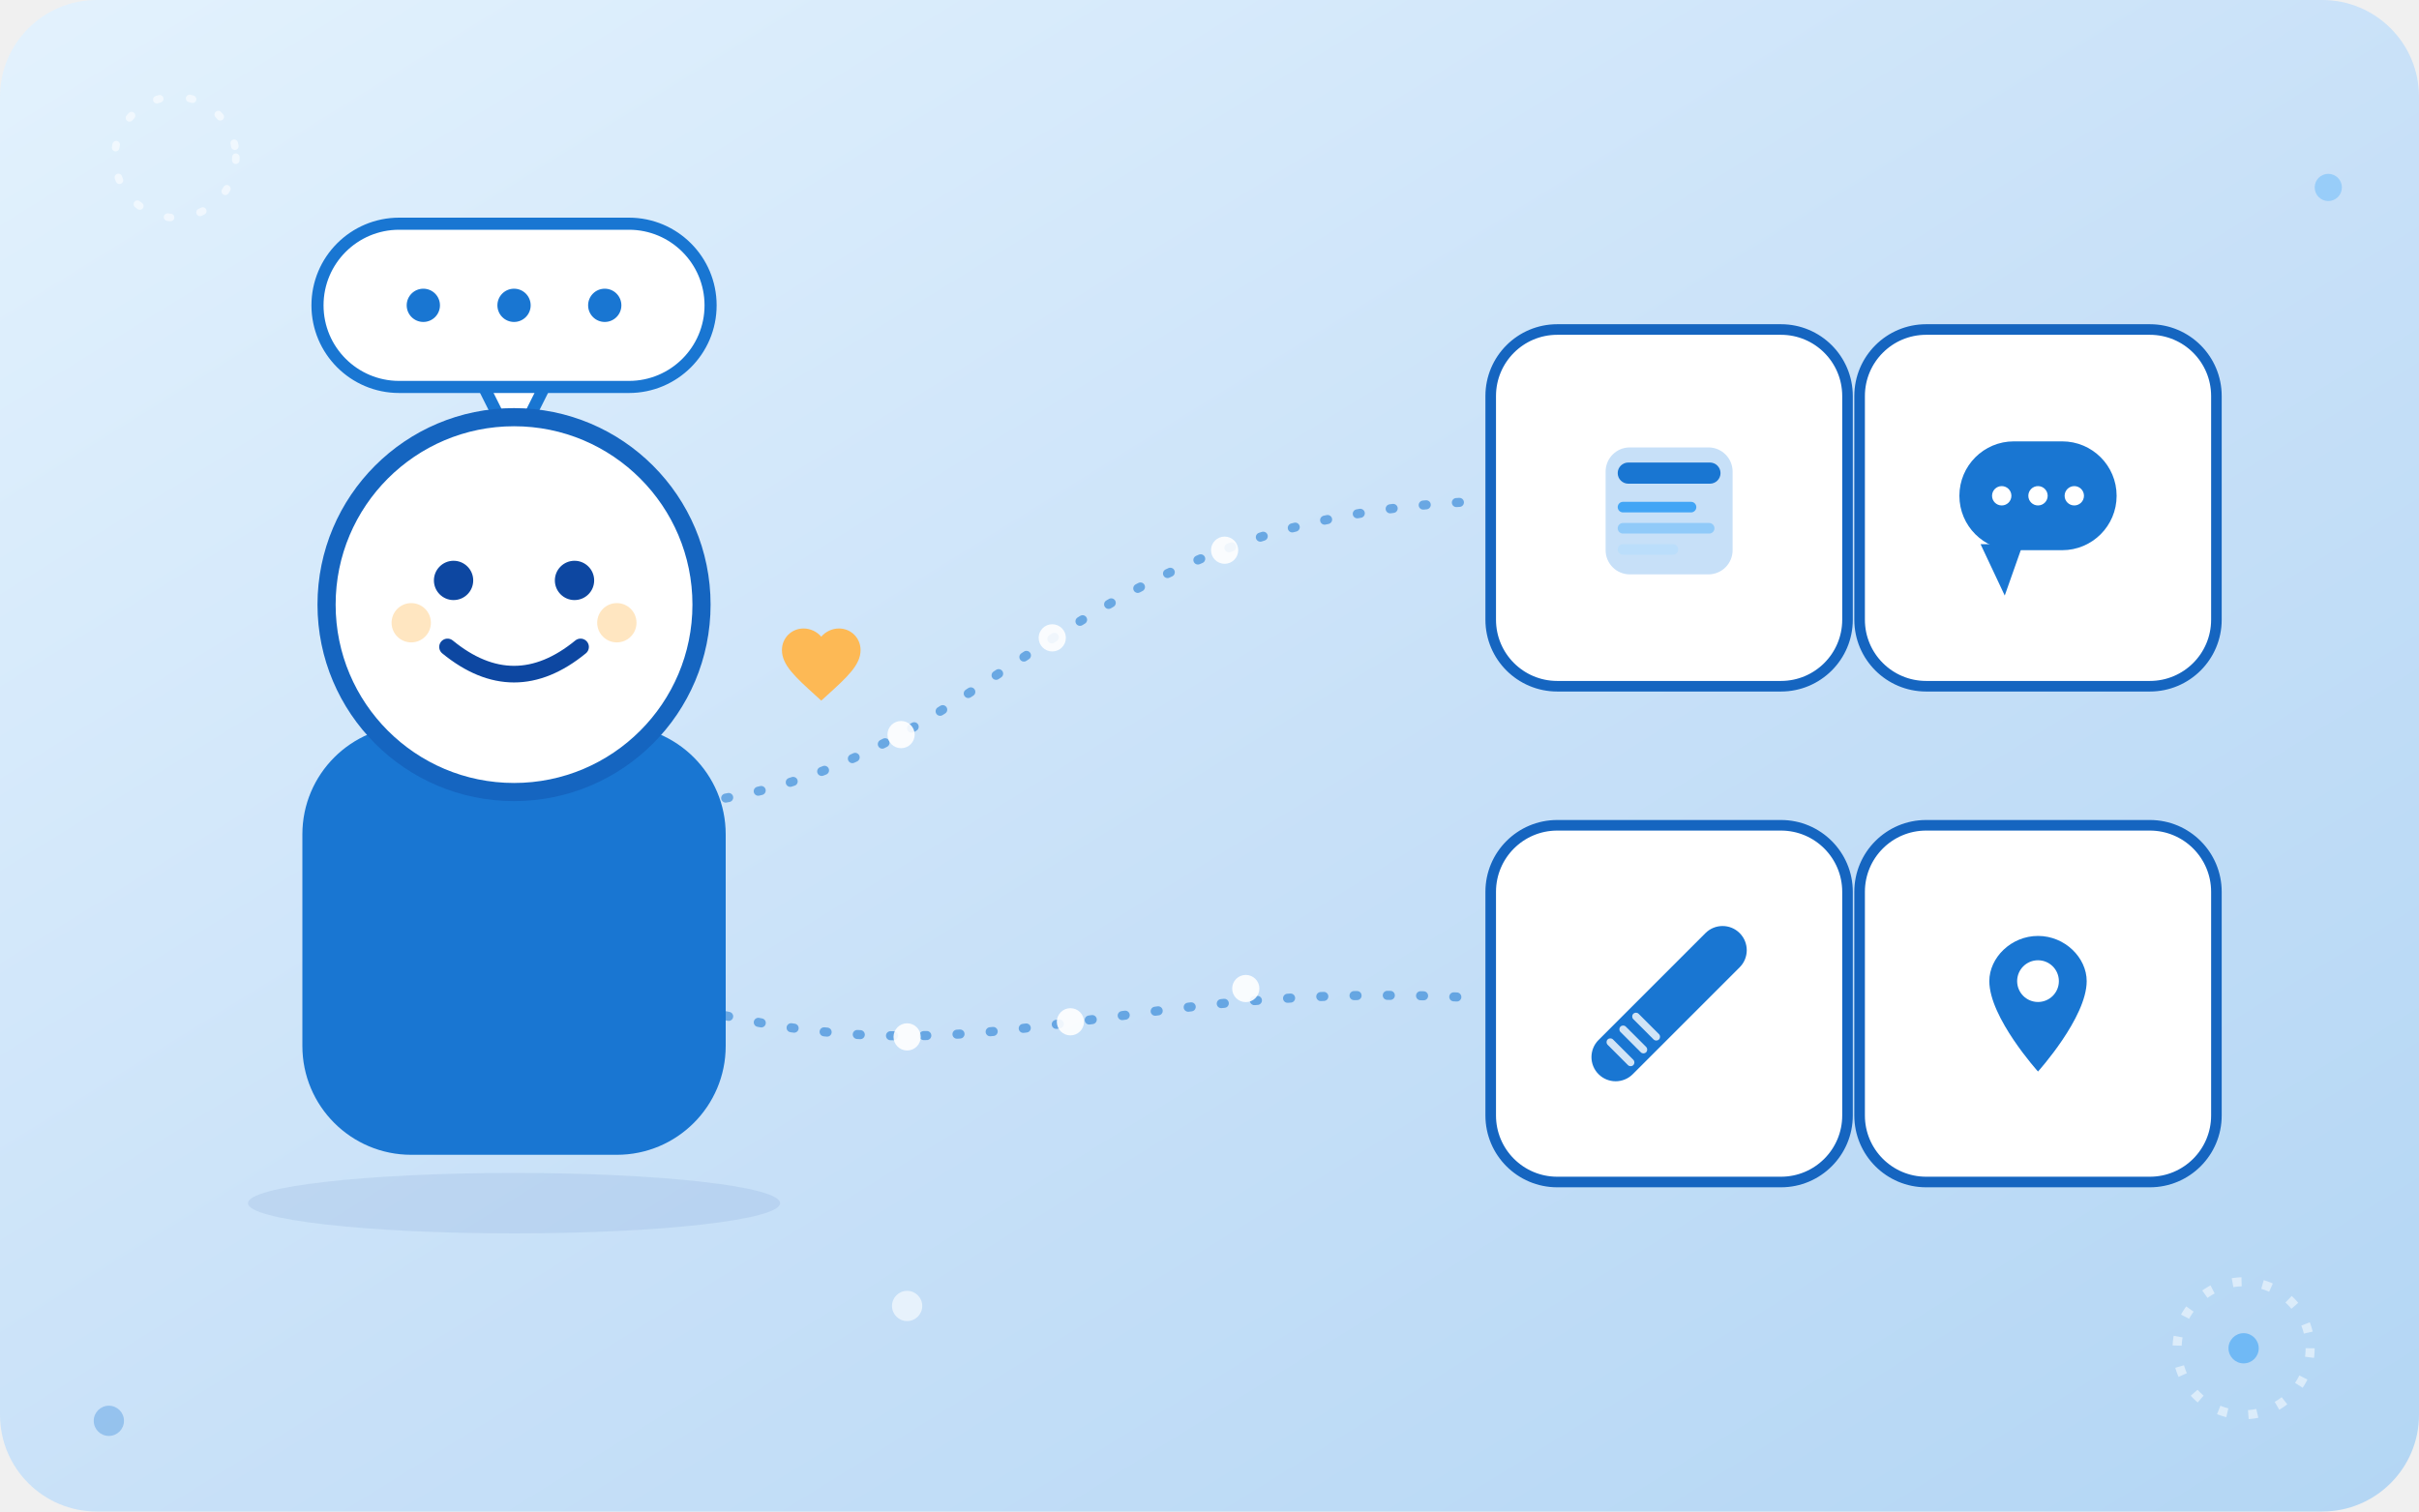
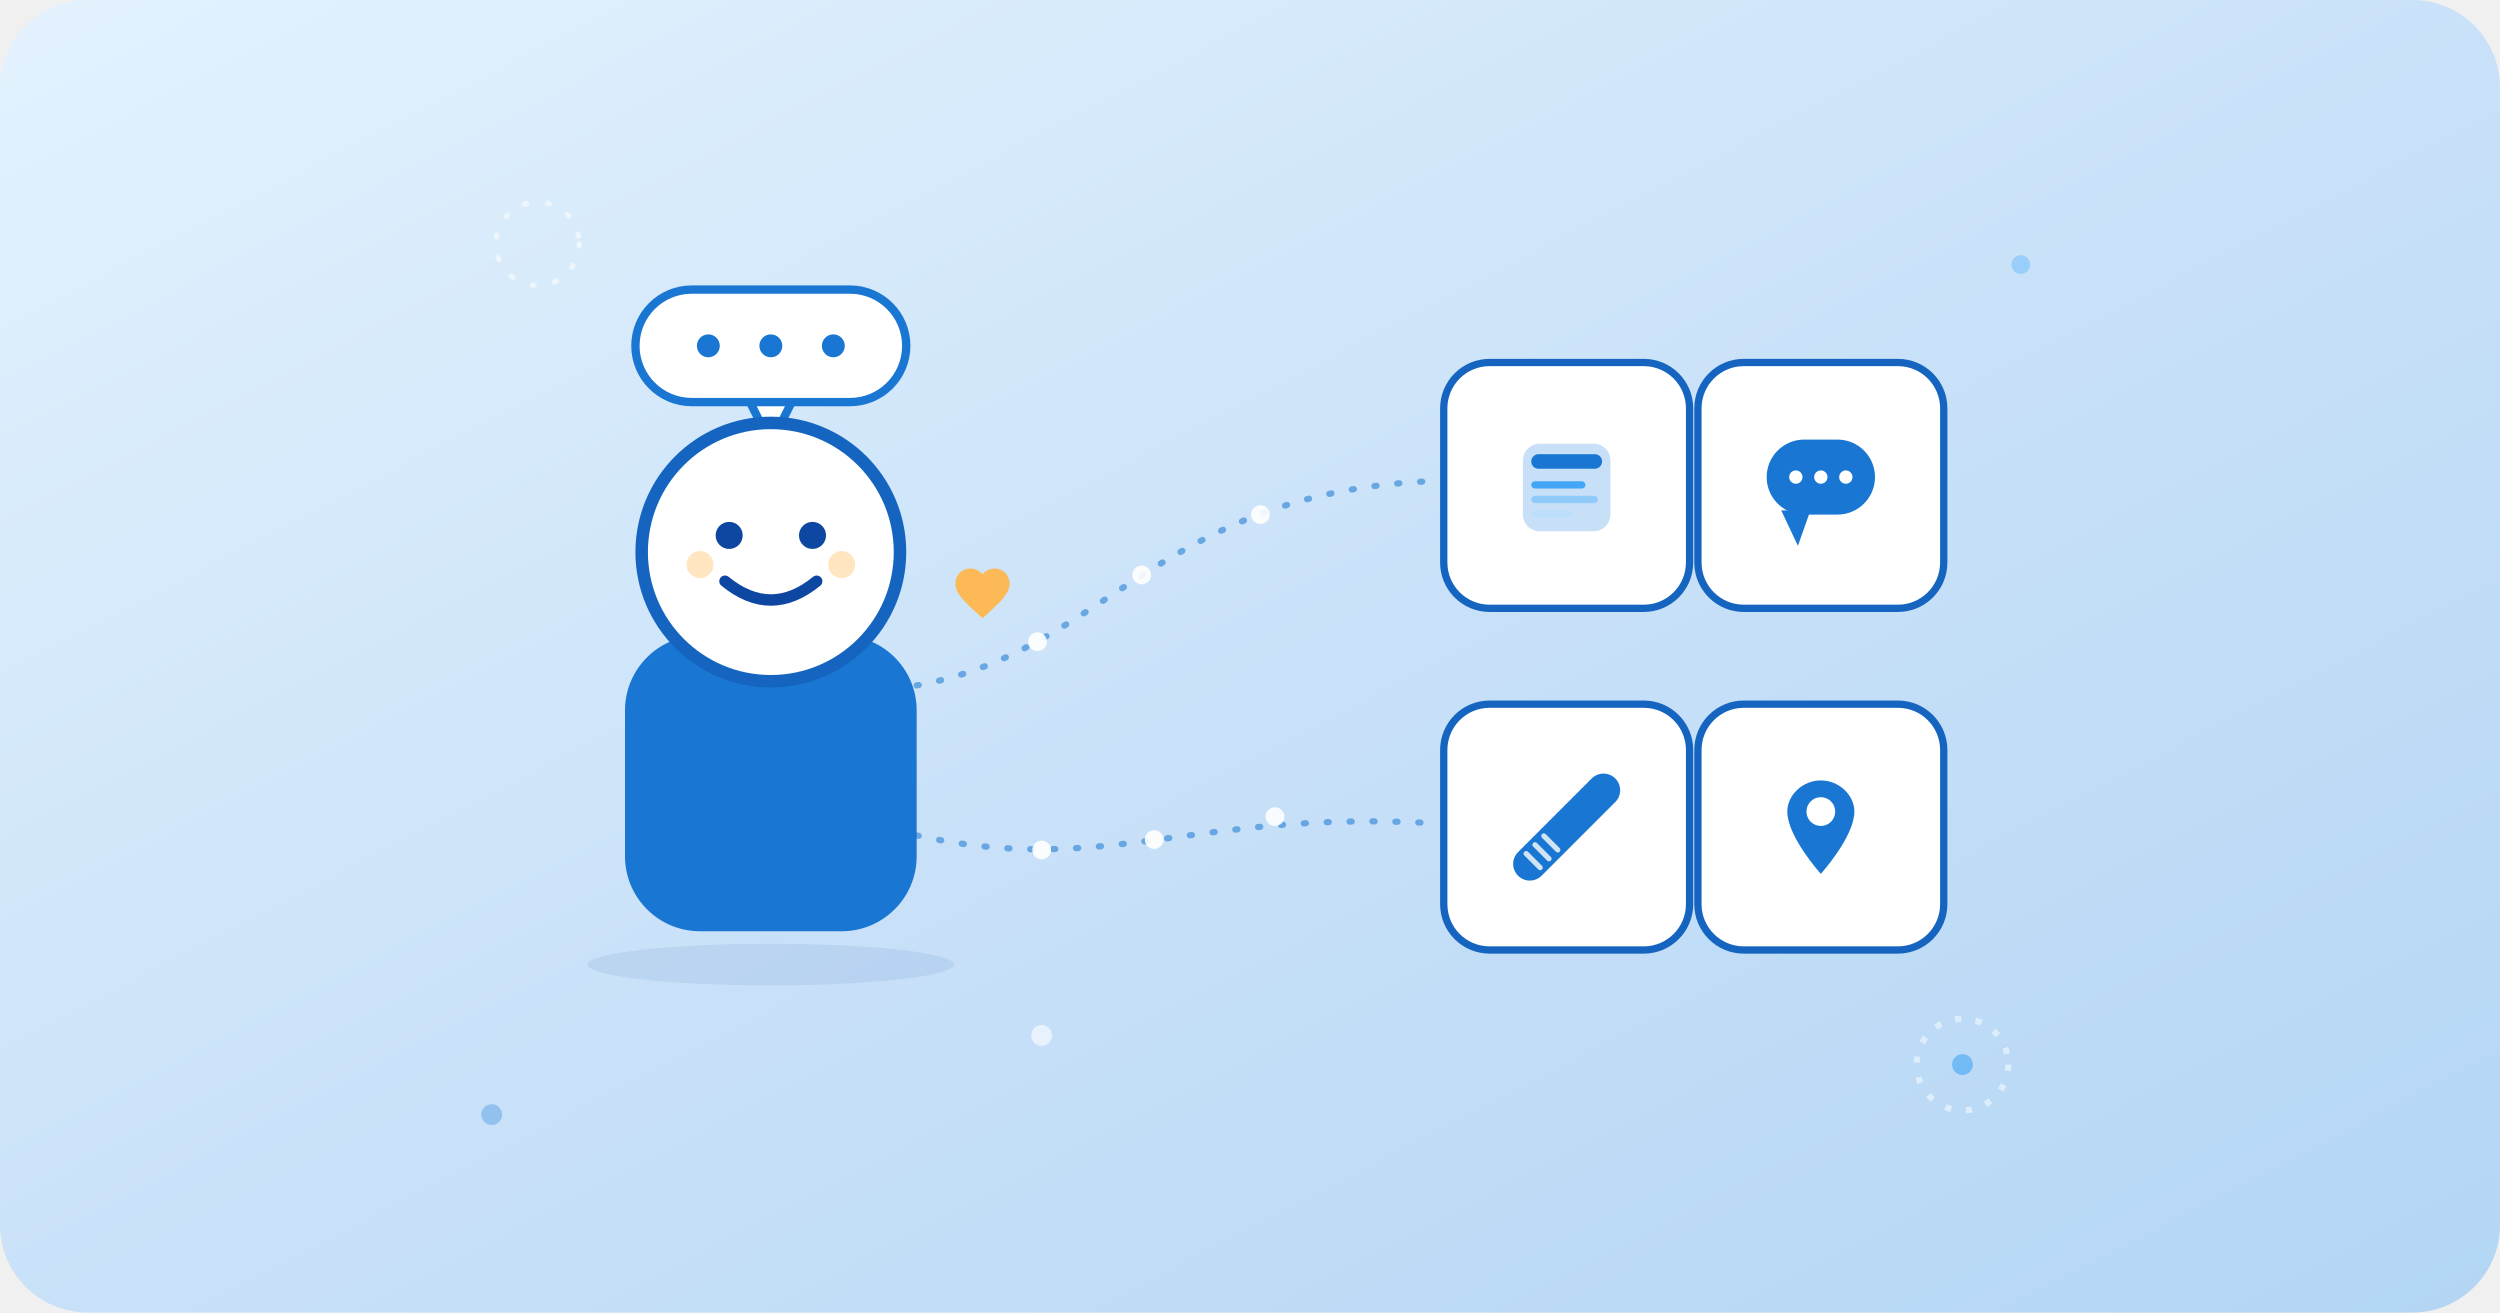
- <svg xmlns="http://www.w3.org/2000/svg" viewBox="0 0 800 500" aria-hidden="true">
+ <svg xmlns="http://www.w3.org/2000/svg" viewBox="0 0 1200 630" aria-hidden="true">
  <defs>
    <linearGradient id="bg" x1="0" y1="0" x2="1" y2="1">
      <stop offset="0" stop-color="#E3F2FD" />
      <stop offset="0.55" stop-color="#C7E0F8" />
      <stop offset="1" stop-color="#B3D6F4" />
    </linearGradient>
  </defs>
-   <rect width="800" height="500" rx="32" fill="url(#bg)" />
-   <circle cx="58" cy="52" r="20" fill="none" stroke="#FFFFFF" stroke-opacity="0.55" stroke-width="2.5" stroke-dasharray="1 10" stroke-linecap="round" />
-   <circle cx="742" cy="446" r="22" fill="none" stroke="#FFFFFF" stroke-opacity="0.5" stroke-width="3" stroke-dasharray="3 7" />
-   <circle cx="742" cy="446" r="5" fill="#42A5F5" fill-opacity="0.6" />
-   <circle cx="770" cy="62" r="4.5" fill="#90CAF9" fill-opacity="0.85" />
-   <circle cx="300" cy="432" r="5" fill="#FFFFFF" fill-opacity="0.6" />
-   <circle cx="36" cy="470" r="5" fill="#1976D2" fill-opacity="0.3" />
-   <ellipse cx="170" cy="398" rx="88" ry="10" fill="#0D47A1" fill-opacity="0.08" />
-   <rect x="100" y="240" width="140" height="142" rx="36" fill="#1976D2" />
-   <path d="M 240 264 C 330 248 356 172 486 166" fill="none" stroke="#1976D2" stroke-width="3" stroke-opacity="0.55" stroke-dasharray="1 10" stroke-linecap="round" />
-   <path d="M 240 336 C 330 356 372 324 486 330" fill="none" stroke="#1976D2" stroke-width="3" stroke-opacity="0.55" stroke-dasharray="1 10" stroke-linecap="round" />
-   <circle cx="298" cy="243" r="4.5" fill="#FFFFFF" fill-opacity="0.9" />
-   <circle cx="348" cy="211" r="4.5" fill="#FFFFFF" fill-opacity="0.9" />
-   <circle cx="405" cy="182" r="4.5" fill="#FFFFFF" fill-opacity="0.9" />
-   <circle cx="300" cy="343" r="4.5" fill="#FFFFFF" fill-opacity="0.9" />
-   <circle cx="354" cy="338" r="4.5" fill="#FFFFFF" fill-opacity="0.9" />
-   <circle cx="412" cy="327" r="4.5" fill="#FFFFFF" fill-opacity="0.9" />
-   <polygon points="156 120 184 120 170 148" fill="#FFFFFF" stroke="#1976D2" stroke-width="4" stroke-linejoin="round" />
-   <rect x="105" y="74" width="130" height="54" rx="27" fill="#FFFFFF" stroke="#1976D2" stroke-width="4" />
-   <circle cx="140" cy="101" r="5.5" fill="#1976D2" />
-   <circle cx="170" cy="101" r="5.5" fill="#1976D2" />
-   <circle cx="200" cy="101" r="5.5" fill="#1976D2" />
-   <circle cx="170" cy="200" r="62" fill="#FFFFFF" stroke="#1565C0" stroke-width="6" />
-   <circle cx="150" cy="192" r="6.5" fill="#0D47A1" />
-   <circle cx="190" cy="192" r="6.5" fill="#0D47A1" />
-   <path d="M 148 214 Q 170 232 192 214" fill="none" stroke="#0D47A1" stroke-width="5.5" stroke-linecap="round" />
-   <circle cx="136" cy="206" r="6.5" fill="#FFB74D" fill-opacity="0.35" />
-   <circle cx="204" cy="206" r="6.5" fill="#FFB74D" fill-opacity="0.35" />
-   <path transform="translate(256 204) scale(1.3)" fill="#FFB74D" fill-opacity="0.95" d="M12 21.35l-1.45-1.32C5.4 15.36 2 12.28 2 8.5 2 5.42 4.42 3 7.5 3c1.74 0 3.41.81 4.5 2.09C13.09 3.81 14.76 3 16.5 3 19.58 3 22 5.42 22 8.5c0 3.78-3.4 6.86-8.55 11.54L12 21.35z" />
-   <rect x="493" y="109" width="118" height="118" rx="22" fill="#FFFFFF" stroke="#1565C0" stroke-width="3.5" />
-   <rect x="531" y="148" width="42" height="42" rx="8" fill="#C7E0F8" />
-   <rect x="535" y="153" width="34" height="7" rx="3.5" fill="#1976D2" />
-   <rect x="535" y="166" width="26" height="3.5" rx="1.75" fill="#42A5F5" />
-   <rect x="535" y="173" width="32" height="3.5" rx="1.75" fill="#90CAF9" />
-   <rect x="535" y="180" width="20" height="3.5" rx="1.75" fill="#BBDEFB" />
-   <rect x="615" y="109" width="118" height="118" rx="22" fill="#FFFFFF" stroke="#1565C0" stroke-width="3.5" />
-   <rect x="648" y="146" width="52" height="36" rx="18" fill="#1976D2" />
-   <polygon points="655 180 669 180 663 197" fill="#1976D2" />
-   <circle cx="662" cy="164" r="3.2" fill="#FFFFFF" />
-   <circle cx="674" cy="164" r="3.2" fill="#FFFFFF" />
-   <circle cx="686" cy="164" r="3.2" fill="#FFFFFF" />
-   <rect x="493" y="273" width="118" height="118" rx="22" fill="#FFFFFF" stroke="#1565C0" stroke-width="3.5" />
-   <g transform="rotate(-45 552 332)">
-     <rect x="519" y="324" width="66" height="16" rx="8" fill="#1976D2" />
-     <rect x="528" y="326" width="2.5" height="12" rx="1.25" fill="#FFFFFF" fill-opacity="0.8" />
-     <rect x="534" y="326" width="2.5" height="12" rx="1.25" fill="#FFFFFF" fill-opacity="0.8" />
-     <rect x="540" y="326" width="2.5" height="12" rx="1.25" fill="#FFFFFF" fill-opacity="0.8" />
+   <rect width="1200" height="630" rx="42" fill="url(#bg)" />
+   <g transform="translate(200, 65)">
+     <circle cx="58" cy="52" r="20" fill="none" stroke="#FFFFFF" stroke-opacity="0.55" stroke-width="2.5" stroke-dasharray="1 10" stroke-linecap="round" />
+     <circle cx="742" cy="446" r="22" fill="none" stroke="#FFFFFF" stroke-opacity="0.5" stroke-width="3" stroke-dasharray="3 7" />
+     <circle cx="742" cy="446" r="5" fill="#42A5F5" fill-opacity="0.6" />
+     <circle cx="770" cy="62" r="4.5" fill="#90CAF9" fill-opacity="0.85" />
+     <circle cx="300" cy="432" r="5" fill="#FFFFFF" fill-opacity="0.6" />
+     <circle cx="36" cy="470" r="5" fill="#1976D2" fill-opacity="0.3" />
+     <ellipse cx="170" cy="398" rx="88" ry="10" fill="#0D47A1" fill-opacity="0.08" />
+     <rect x="100" y="240" width="140" height="142" rx="36" fill="#1976D2" />
+     <path d="M 240 264 C 330 248 356 172 486 166" fill="none" stroke="#1976D2" stroke-width="3" stroke-opacity="0.55" stroke-dasharray="1 10" stroke-linecap="round" />
+     <path d="M 240 336 C 330 356 372 324 486 330" fill="none" stroke="#1976D2" stroke-width="3" stroke-opacity="0.55" stroke-dasharray="1 10" stroke-linecap="round" />
+     <circle cx="298" cy="243" r="4.5" fill="#FFFFFF" fill-opacity="0.9" />
+     <circle cx="348" cy="211" r="4.5" fill="#FFFFFF" fill-opacity="0.9" />
+     <circle cx="405" cy="182" r="4.5" fill="#FFFFFF" fill-opacity="0.9" />
+     <circle cx="300" cy="343" r="4.5" fill="#FFFFFF" fill-opacity="0.9" />
+     <circle cx="354" cy="338" r="4.5" fill="#FFFFFF" fill-opacity="0.9" />
+     <circle cx="412" cy="327" r="4.5" fill="#FFFFFF" fill-opacity="0.9" />
+     <polygon points="156 120 184 120 170 148" fill="#FFFFFF" stroke="#1976D2" stroke-width="4" stroke-linejoin="round" />
+     <rect x="105" y="74" width="130" height="54" rx="27" fill="#FFFFFF" stroke="#1976D2" stroke-width="4" />
+     <circle cx="140" cy="101" r="5.5" fill="#1976D2" />
+     <circle cx="170" cy="101" r="5.5" fill="#1976D2" />
+     <circle cx="200" cy="101" r="5.5" fill="#1976D2" />
+     <circle cx="170" cy="200" r="62" fill="#FFFFFF" stroke="#1565C0" stroke-width="6" />
+     <circle cx="150" cy="192" r="6.5" fill="#0D47A1" />
+     <circle cx="190" cy="192" r="6.5" fill="#0D47A1" />
+     <path d="M 148 214 Q 170 232 192 214" fill="none" stroke="#0D47A1" stroke-width="5.5" stroke-linecap="round" />
+     <circle cx="136" cy="206" r="6.5" fill="#FFB74D" fill-opacity="0.35" />
+     <circle cx="204" cy="206" r="6.5" fill="#FFB74D" fill-opacity="0.35" />
+     <path transform="translate(256 204) scale(1.3)" fill="#FFB74D" fill-opacity="0.95" d="M12 21.35l-1.45-1.32C5.4 15.36 2 12.28 2 8.5 2 5.42 4.42 3 7.5 3c1.74 0 3.41.81 4.5 2.09C13.09 3.81 14.76 3 16.5 3 19.58 3 22 5.42 22 8.5c0 3.78-3.4 6.86-8.55 11.54L12 21.35z" />
+     <rect x="493" y="109" width="118" height="118" rx="22" fill="#FFFFFF" stroke="#1565C0" stroke-width="3.5" />
+     <rect x="531" y="148" width="42" height="42" rx="8" fill="#C7E0F8" />
+     <rect x="535" y="153" width="34" height="7" rx="3.5" fill="#1976D2" />
+     <rect x="535" y="166" width="26" height="3.5" rx="1.75" fill="#42A5F5" />
+     <rect x="535" y="173" width="32" height="3.5" rx="1.75" fill="#90CAF9" />
+     <rect x="535" y="180" width="20" height="3.5" rx="1.75" fill="#BBDEFB" />
+     <rect x="615" y="109" width="118" height="118" rx="22" fill="#FFFFFF" stroke="#1565C0" stroke-width="3.5" />
+     <rect x="648" y="146" width="52" height="36" rx="18" fill="#1976D2" />
+     <polygon points="655 180 669 180 663 197" fill="#1976D2" />
+     <circle cx="662" cy="164" r="3.2" fill="#FFFFFF" />
+     <circle cx="674" cy="164" r="3.2" fill="#FFFFFF" />
+     <circle cx="686" cy="164" r="3.2" fill="#FFFFFF" />
+     <rect x="493" y="273" width="118" height="118" rx="22" fill="#FFFFFF" stroke="#1565C0" stroke-width="3.5" />
+     <g transform="rotate(-45 552 332)">
+       <rect x="519" y="324" width="66" height="16" rx="8" fill="#1976D2" />
+       <rect x="528" y="326" width="2.5" height="12" rx="1.25" fill="#FFFFFF" fill-opacity="0.8" />
+       <rect x="534" y="326" width="2.5" height="12" rx="1.25" fill="#FFFFFF" fill-opacity="0.8" />
+       <rect x="540" y="326" width="2.5" height="12" rx="1.25" fill="#FFFFFF" fill-opacity="0.8" />
+     </g>
+     <rect x="615" y="273" width="118" height="118" rx="22" fill="#FFFFFF" stroke="#1565C0" stroke-width="3.5" />
+     <path transform="translate(646.4 305) scale(2.3)" fill="#1976D2" d="M12 2C8.13 2 5 5.13 5 8.5c0 5.25 7 13 7 13s7-7.75 7-13C19 5.13 15.87 2 12 2zm0 9.5c-1.66 0-3-1.34-3-3s1.34-3 3-3 3 1.34 3 3-1.34 3-3 3z" />
  </g>
-   <rect x="615" y="273" width="118" height="118" rx="22" fill="#FFFFFF" stroke="#1565C0" stroke-width="3.5" />
-   <path transform="translate(646.4 305) scale(2.3)" fill="#1976D2" d="M12 2C8.13 2 5 5.13 5 8.5c0 5.25 7 13 7 13s7-7.75 7-13C19 5.13 15.87 2 12 2zm0 9.5c-1.66 0-3-1.34-3-3s1.34-3 3-3 3 1.34 3 3-1.34 3-3 3z" />
</svg>
